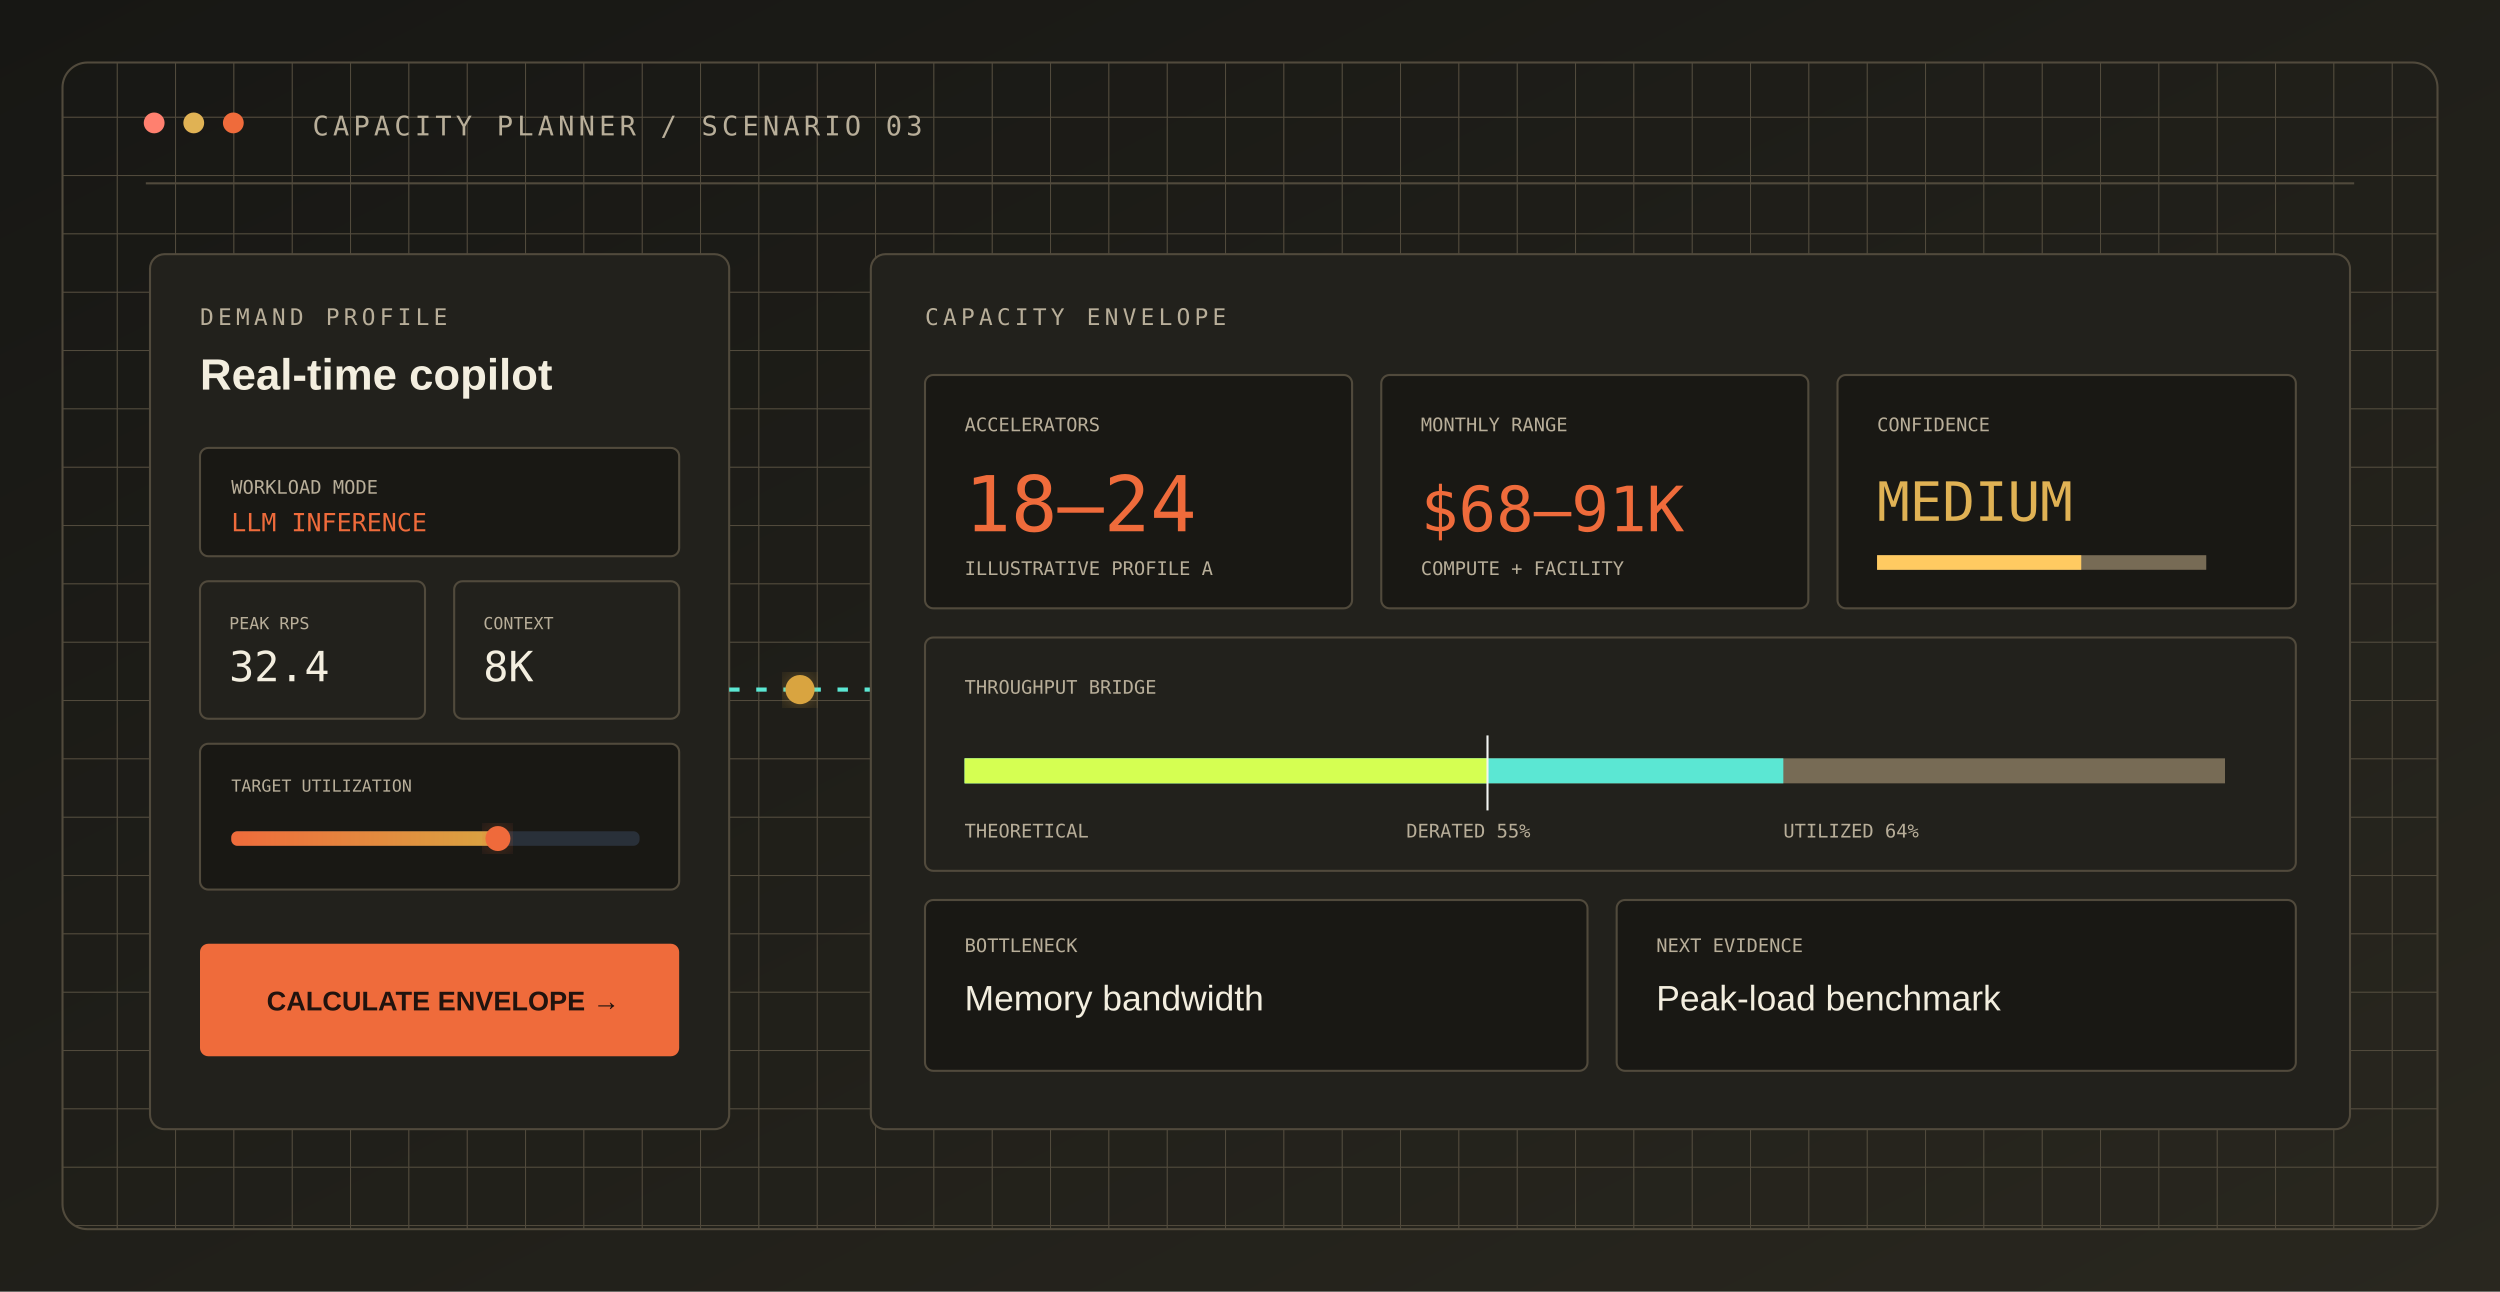
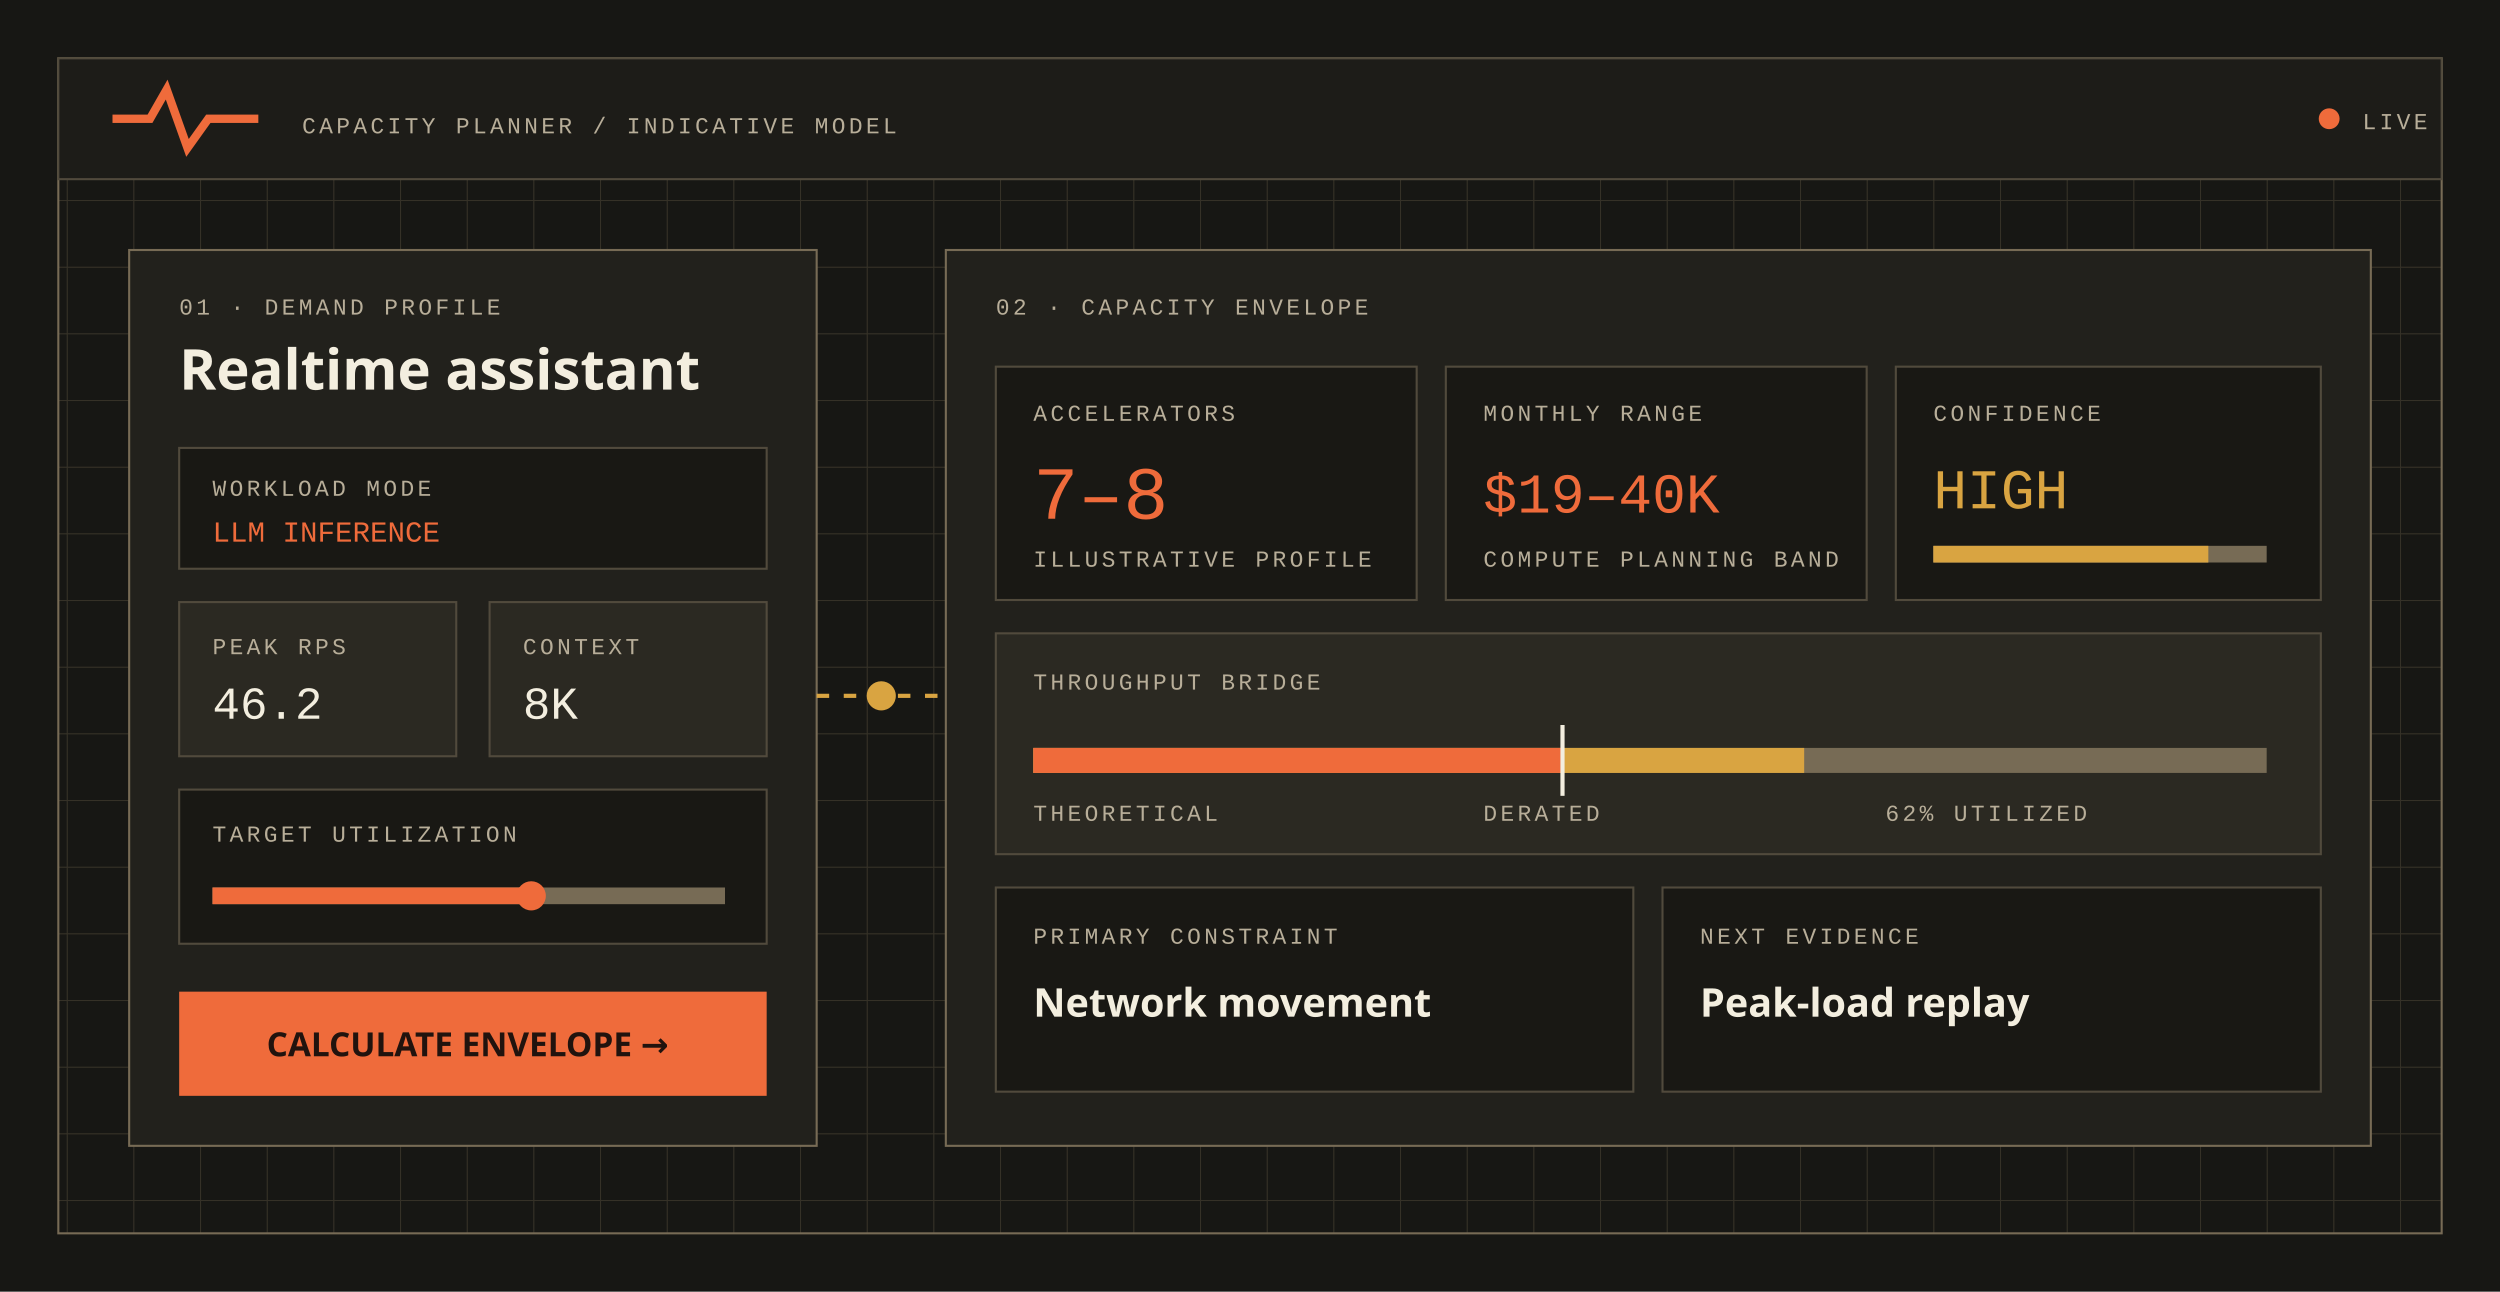
<svg xmlns="http://www.w3.org/2000/svg" viewBox="0 0 1200 620" role="img" aria-labelledby="title desc">
  <defs>
-     <linearGradient id="bg" x1="0" y1="0" x2="1" y2="1">
-       <stop stop-color="#090b0d" />
-       <stop offset="1" stop-color="#14191d" />
-     </linearGradient>
-     <linearGradient id="lime" x1="0" y1="0" x2="1" y2="0">
-       <stop stop-color="#d5ff52" />
-       <stop offset="1" stop-color="#5be7d3" />
-     </linearGradient>
-     <filter id="glow">
-       <feGaussianBlur stdDeviation="8" result="blur" />
-       <feMerge>
-         <feMergeNode in="blur" />
-         <feMergeNode in="SourceGraphic" />
-       </feMerge>
-     </filter>
-     <pattern id="grid" width="28" height="28" patternUnits="userSpaceOnUse">
-       <path d="M28 0H0V28" fill="none" stroke="#242a31" stroke-width="1" />
+     <pattern id="draft-grid" width="32" height="32" patternUnits="userSpaceOnUse">
+       <path d="M32 0H0V32" fill="none" stroke="#353127" stroke-width="1" />
    </pattern>
    <style>
-       /* Industrial calculation-desk palette used by the live planner. */
-       text { font-family: "Azeret Mono", "Courier New", monospace !important; }
-       text[font-family="Arial, sans-serif"] { font-family: "Barlow Semi Condensed", Arial, sans-serif !important; }
-       stop[stop-color="#090b0d"] { stop-color: #171714 !important; }
-       stop[stop-color="#14191d"] { stop-color: #29271f !important; }
-       stop[stop-color="#d5ff52"] { stop-color: #ef6b3b !important; }
-       stop[stop-color="#5be7d3"] { stop-color: #d9a441 !important; }
-       [fill="#101418"], [fill="#171c21"] { fill: #22211c !important; }
-       [fill="#090c0f"], [fill="#0b0e11"] { fill: #191814 !important; }
-       [fill="#f4f5f2"] { fill: #f3eedf !important; }
-       [fill="#9aa3ac"], [fill="#77818c"] { fill: #b8ae99 !important; }
-       [fill="#d5ff52"] { fill: #ef6b3b !important; }
-       [fill="#5be7d3"] { fill: #d9a441 !important; }
-       [fill="#ffca61"] { fill: #e0b254 !important; }
-       [fill="#151a08"] { fill: #21130e !important; }
-       [stroke="#242a31"], [stroke="#303740"], [stroke="#303740"], [stroke="#343c46"] { stroke: #514a3c !important; }
-       [stroke="#2d343d"], [stroke="#2f3740"] { stroke: #776b55 !important; }
+       .display { font-family: "Barlow Semi Condensed", "Arial Narrow", sans-serif; font-weight: 600; }
+       .mono { font-family: "Azeret Mono", "Courier New", monospace; }
+       .label { fill: #b8ae99; font-size: 11px; letter-spacing: 1.6px; }
+       .body { fill: #f3eedf; font-size: 14px; }
+       .line { stroke: #514a3c; }
    </style>
  </defs>
-   <rect width="1200" height="620" fill="url(#bg)" />
-   <rect x="30" y="30" width="1140" height="560" rx="12" fill="url(#grid)" stroke="#303740" />
-   <path d="M70 88H1130" stroke="#303740" />
-   <circle cx="74" cy="59" r="5" fill="#ff806f" />
-   <circle cx="93" cy="59" r="5" fill="#ffca61" />
-   <circle cx="112" cy="59" r="5" fill="#d5ff52" />
-   <text x="150" y="65" fill="#9aa3ac" font-family="monospace" font-size="13" letter-spacing="2">CAPACITY PLANNER / SCENARIO 03</text>
-   <rect x="72" y="122" width="278" height="420" rx="7" fill="#101418" stroke="#303740" />
-   <text x="96" y="156" fill="#9aa3ac" font-family="monospace" font-size="11" letter-spacing="2">DEMAND PROFILE</text>
-   <text x="96" y="187" fill="#f4f5f2" font-family="Arial, sans-serif" font-size="21" font-weight="600">Real-time copilot</text>
-   <rect x="96" y="215" width="230" height="52" rx="4" fill="#090c0f" stroke="#343c46" />
-   <text x="111" y="237" fill="#77818c" font-family="monospace" font-size="9">WORKLOAD MODE</text>
-   <text x="111" y="255" fill="#d5ff52" font-family="monospace" font-size="12">LLM INFERENCE</text>
-   <rect x="96" y="279" width="108" height="66" rx="4" fill="#171c21" stroke="#303740" />
-   <rect x="218" y="279" width="108" height="66" rx="4" fill="#171c21" stroke="#303740" />
-   <text x="110" y="302" fill="#77818c" font-family="monospace" font-size="8">PEAK RPS</text>
-   <text x="110" y="327" fill="#f4f5f2" font-family="monospace" font-size="20">32.4</text>
-   <text x="232" y="302" fill="#77818c" font-family="monospace" font-size="8">CONTEXT</text>
-   <text x="232" y="327" fill="#f4f5f2" font-family="monospace" font-size="20">8K</text>
-   <rect x="96" y="357" width="230" height="70" rx="4" fill="#0b0e11" stroke="#303740" />
-   <text x="111" y="380" fill="#77818c" font-family="monospace" font-size="8">TARGET UTILIZATION</text>
-   <rect x="111" y="399" width="196" height="7" rx="3" fill="#293039" />
-   <rect x="111" y="399" width="128" height="7" rx="3" fill="url(#lime)" />
-   <circle cx="239" cy="402.5" r="6" fill="#d5ff52" filter="url(#glow)" />
-   <rect x="96" y="453" width="230" height="54" rx="4" fill="#d5ff52" />
-   <text x="128" y="485" fill="#151a08" font-family="Arial, sans-serif" font-size="13" font-weight="700">CALCULATE ENVELOPE  →</text>
-   <path d="M350 331H418" stroke="#5be7d3" stroke-width="2" stroke-dasharray="5 8" />
-   <circle cx="384" cy="331" r="7" fill="#5be7d3" filter="url(#glow)" />
-   <rect x="418" y="122" width="710" height="420" rx="7" fill="#101418" stroke="#303740" />
-   <text x="444" y="156" fill="#9aa3ac" font-family="monospace" font-size="11" letter-spacing="2">CAPACITY ENVELOPE</text>
-   <rect x="444" y="180" width="205" height="112" rx="4" fill="#0b0e11" stroke="#303740" />
-   <rect x="663" y="180" width="205" height="112" rx="4" fill="#0b0e11" stroke="#303740" />
-   <rect x="882" y="180" width="220" height="112" rx="4" fill="#0b0e11" stroke="#303740" />
-   <text x="463" y="207" fill="#77818c" font-family="monospace" font-size="9">ACCELERATORS</text>
-   <text x="463" y="255" fill="#d5ff52" font-family="monospace" font-size="37">18–24</text>
-   <text x="463" y="276" fill="#77818c" font-family="monospace" font-size="9">ILLUSTRATIVE PROFILE A</text>
-   <text x="682" y="207" fill="#77818c" font-family="monospace" font-size="9">MONTHLY RANGE</text>
-   <text x="682" y="255" fill="#d5ff52" font-family="monospace" font-size="30">$68–91K</text>
-   <text x="682" y="276" fill="#77818c" font-family="monospace" font-size="9">COMPUTE + FACILITY</text>
-   <text x="901" y="207" fill="#77818c" font-family="monospace" font-size="9">CONFIDENCE</text>
-   <text x="901" y="250" fill="#ffca61" font-family="monospace" font-size="26">MEDIUM</text>
-   <path d="M901 270h158" stroke="#2f3740" stroke-width="7" />
-   <path d="M901 270h98" stroke="#ffca61" stroke-width="7" />
-   <rect x="444" y="306" width="658" height="112" rx="4" fill="#171c21" stroke="#303740" />
-   <text x="463" y="333" fill="#77818c" font-family="monospace" font-size="9">THROUGHPUT BRIDGE</text>
-   <path d="M463 370H1068" stroke="#2d343d" stroke-width="12" />
-   <path d="M463 370H856" stroke="#5be7d3" stroke-width="12" />
-   <path d="M463 370H714" stroke="#d5ff52" stroke-width="12" />
-   <line x1="714" y1="353" x2="714" y2="389" stroke="#f4f5f2" />
-   <text x="463" y="402" fill="#9aa3ac" font-family="monospace" font-size="9">THEORETICAL</text>
-   <text x="675" y="402" fill="#9aa3ac" font-family="monospace" font-size="9">DERATED 55%</text>
-   <text x="856" y="402" fill="#9aa3ac" font-family="monospace" font-size="9">UTILIZED 64%</text>
-   <rect x="444" y="432" width="318" height="82" rx="4" fill="#0b0e11" stroke="#303740" />
-   <rect x="776" y="432" width="326" height="82" rx="4" fill="#0b0e11" stroke="#303740" />
-   <text x="463" y="457" fill="#77818c" font-family="monospace" font-size="9">BOTTLENECK</text>
-   <text x="463" y="485" fill="#f4f5f2" font-family="Arial, sans-serif" font-size="17">Memory bandwidth</text>
-   <text x="795" y="457" fill="#77818c" font-family="monospace" font-size="9">NEXT EVIDENCE</text>
-   <text x="795" y="485" fill="#f4f5f2" font-family="Arial, sans-serif" font-size="17">Peak-load benchmark</text>
+   <rect width="1200" height="620" fill="#171714" />
+   <rect x="28" y="28" width="1144" height="564" fill="url(#draft-grid)" stroke="#776b55" />
+   <rect x="28" y="28" width="1144" height="58" fill="#1d1c18" stroke="#514a3c" />
+   <path d="M54 57h18l8-14 10 28 10-14h24" fill="none" stroke="#ef6b3b" stroke-width="4" />
+   <text x="145" y="64" class="mono label">CAPACITY PLANNER / INDICATIVE MODEL</text>
+   <circle cx="1118" cy="57" r="5" fill="#ef6b3b" />
+   <text x="1134" y="62" class="mono label">LIVE</text>
+   <rect x="62" y="120" width="330" height="430" fill="#22211c" stroke="#776b55" />
+   <text x="86" y="151" class="mono label">01 · DEMAND PROFILE</text>
+   <text x="86" y="187" class="display" fill="#f3eedf" font-size="27">Realtime assistant</text>
+   <rect x="86" y="215" width="282" height="58" fill="#191814" stroke="#514a3c" />
+   <text x="102" y="238" class="mono label">WORKLOAD MODE</text>
+   <text x="102" y="260" class="mono" fill="#ef6b3b" font-size="14">LLM INFERENCE</text>
+   <rect x="86" y="289" width="133" height="74" fill="#2b2922" stroke="#514a3c" />
+   <rect x="235" y="289" width="133" height="74" fill="#2b2922" stroke="#514a3c" />
+   <text x="102" y="314" class="mono label">PEAK RPS</text>
+   <text x="102" y="345" class="mono" fill="#f3eedf" font-size="22">46.2</text>
+   <text x="251" y="314" class="mono label">CONTEXT</text>
+   <text x="251" y="345" class="mono" fill="#f3eedf" font-size="22">8K</text>
+   <rect x="86" y="379" width="282" height="74" fill="#191814" stroke="#514a3c" />
+   <text x="102" y="404" class="mono label">TARGET UTILIZATION</text>
+   <line x1="102" y1="430" x2="348" y2="430" stroke="#776b55" stroke-width="8" />
+   <line x1="102" y1="430" x2="255" y2="430" stroke="#ef6b3b" stroke-width="8" />
+   <circle cx="255" cy="430" r="7" fill="#ef6b3b" />
+   <rect x="86" y="476" width="282" height="50" fill="#ef6b3b" />
+   <text x="128" y="507" class="display" fill="#21130e" font-size="16">CALCULATE ENVELOPE →</text>
+   <path d="M392 334h62" fill="none" stroke="#d9a441" stroke-width="2" stroke-dasharray="6 7" />
+   <circle cx="423" cy="334" r="7" fill="#d9a441" />
+   <rect x="454" y="120" width="684" height="430" fill="#22211c" stroke="#776b55" />
+   <text x="478" y="151" class="mono label">02 · CAPACITY ENVELOPE</text>
+   <rect x="478" y="176" width="202" height="112" fill="#191814" stroke="#514a3c" />
+   <rect x="694" y="176" width="202" height="112" fill="#191814" stroke="#514a3c" />
+   <rect x="910" y="176" width="204" height="112" fill="#191814" stroke="#514a3c" />
+   <text x="496" y="202" class="mono label">ACCELERATORS</text>
+   <text x="496" y="249" class="mono" fill="#ef6b3b" font-size="36">7–8</text>
+   <text x="496" y="272" class="mono label">ILLUSTRATIVE PROFILE</text>
+   <text x="712" y="202" class="mono label">MONTHLY RANGE</text>
+   <text x="712" y="246" class="mono" fill="#ef6b3b" font-size="27">$19–40K</text>
+   <text x="712" y="272" class="mono label">COMPUTE PLANNING BAND</text>
+   <text x="928" y="202" class="mono label">CONFIDENCE</text>
+   <text x="928" y="244" class="mono" fill="#d9a441" font-size="27">HIGH</text>
+   <line x1="928" y1="266" x2="1088" y2="266" stroke="#776b55" stroke-width="8" />
+   <line x1="928" y1="266" x2="1060" y2="266" stroke="#d9a441" stroke-width="8" />
+   <rect x="478" y="304" width="636" height="106" fill="#2b2922" stroke="#514a3c" />
+   <text x="496" y="331" class="mono label">THROUGHPUT BRIDGE</text>
+   <line x1="496" y1="365" x2="1088" y2="365" stroke="#776b55" stroke-width="12" />
+   <line x1="496" y1="365" x2="866" y2="365" stroke="#d9a441" stroke-width="12" />
+   <line x1="496" y1="365" x2="750" y2="365" stroke="#ef6b3b" stroke-width="12" />
+   <line x1="750" y1="348" x2="750" y2="382" stroke="#f3eedf" stroke-width="2" />
+   <text x="496" y="394" class="mono label">THEORETICAL</text>
+   <text x="712" y="394" class="mono label">DERATED</text>
+   <text x="905" y="394" class="mono label">62% UTILIZED</text>
+   <rect x="478" y="426" width="306" height="98" fill="#191814" stroke="#514a3c" />
+   <rect x="798" y="426" width="316" height="98" fill="#191814" stroke="#514a3c" />
+   <text x="496" y="453" class="mono label">PRIMARY CONSTRAINT</text>
+   <text x="496" y="488" class="display" fill="#f3eedf" font-size="19">Network movement</text>
+   <text x="816" y="453" class="mono label">NEXT EVIDENCE</text>
+   <text x="816" y="488" class="display" fill="#f3eedf" font-size="19">Peak-load replay</text>
</svg>
